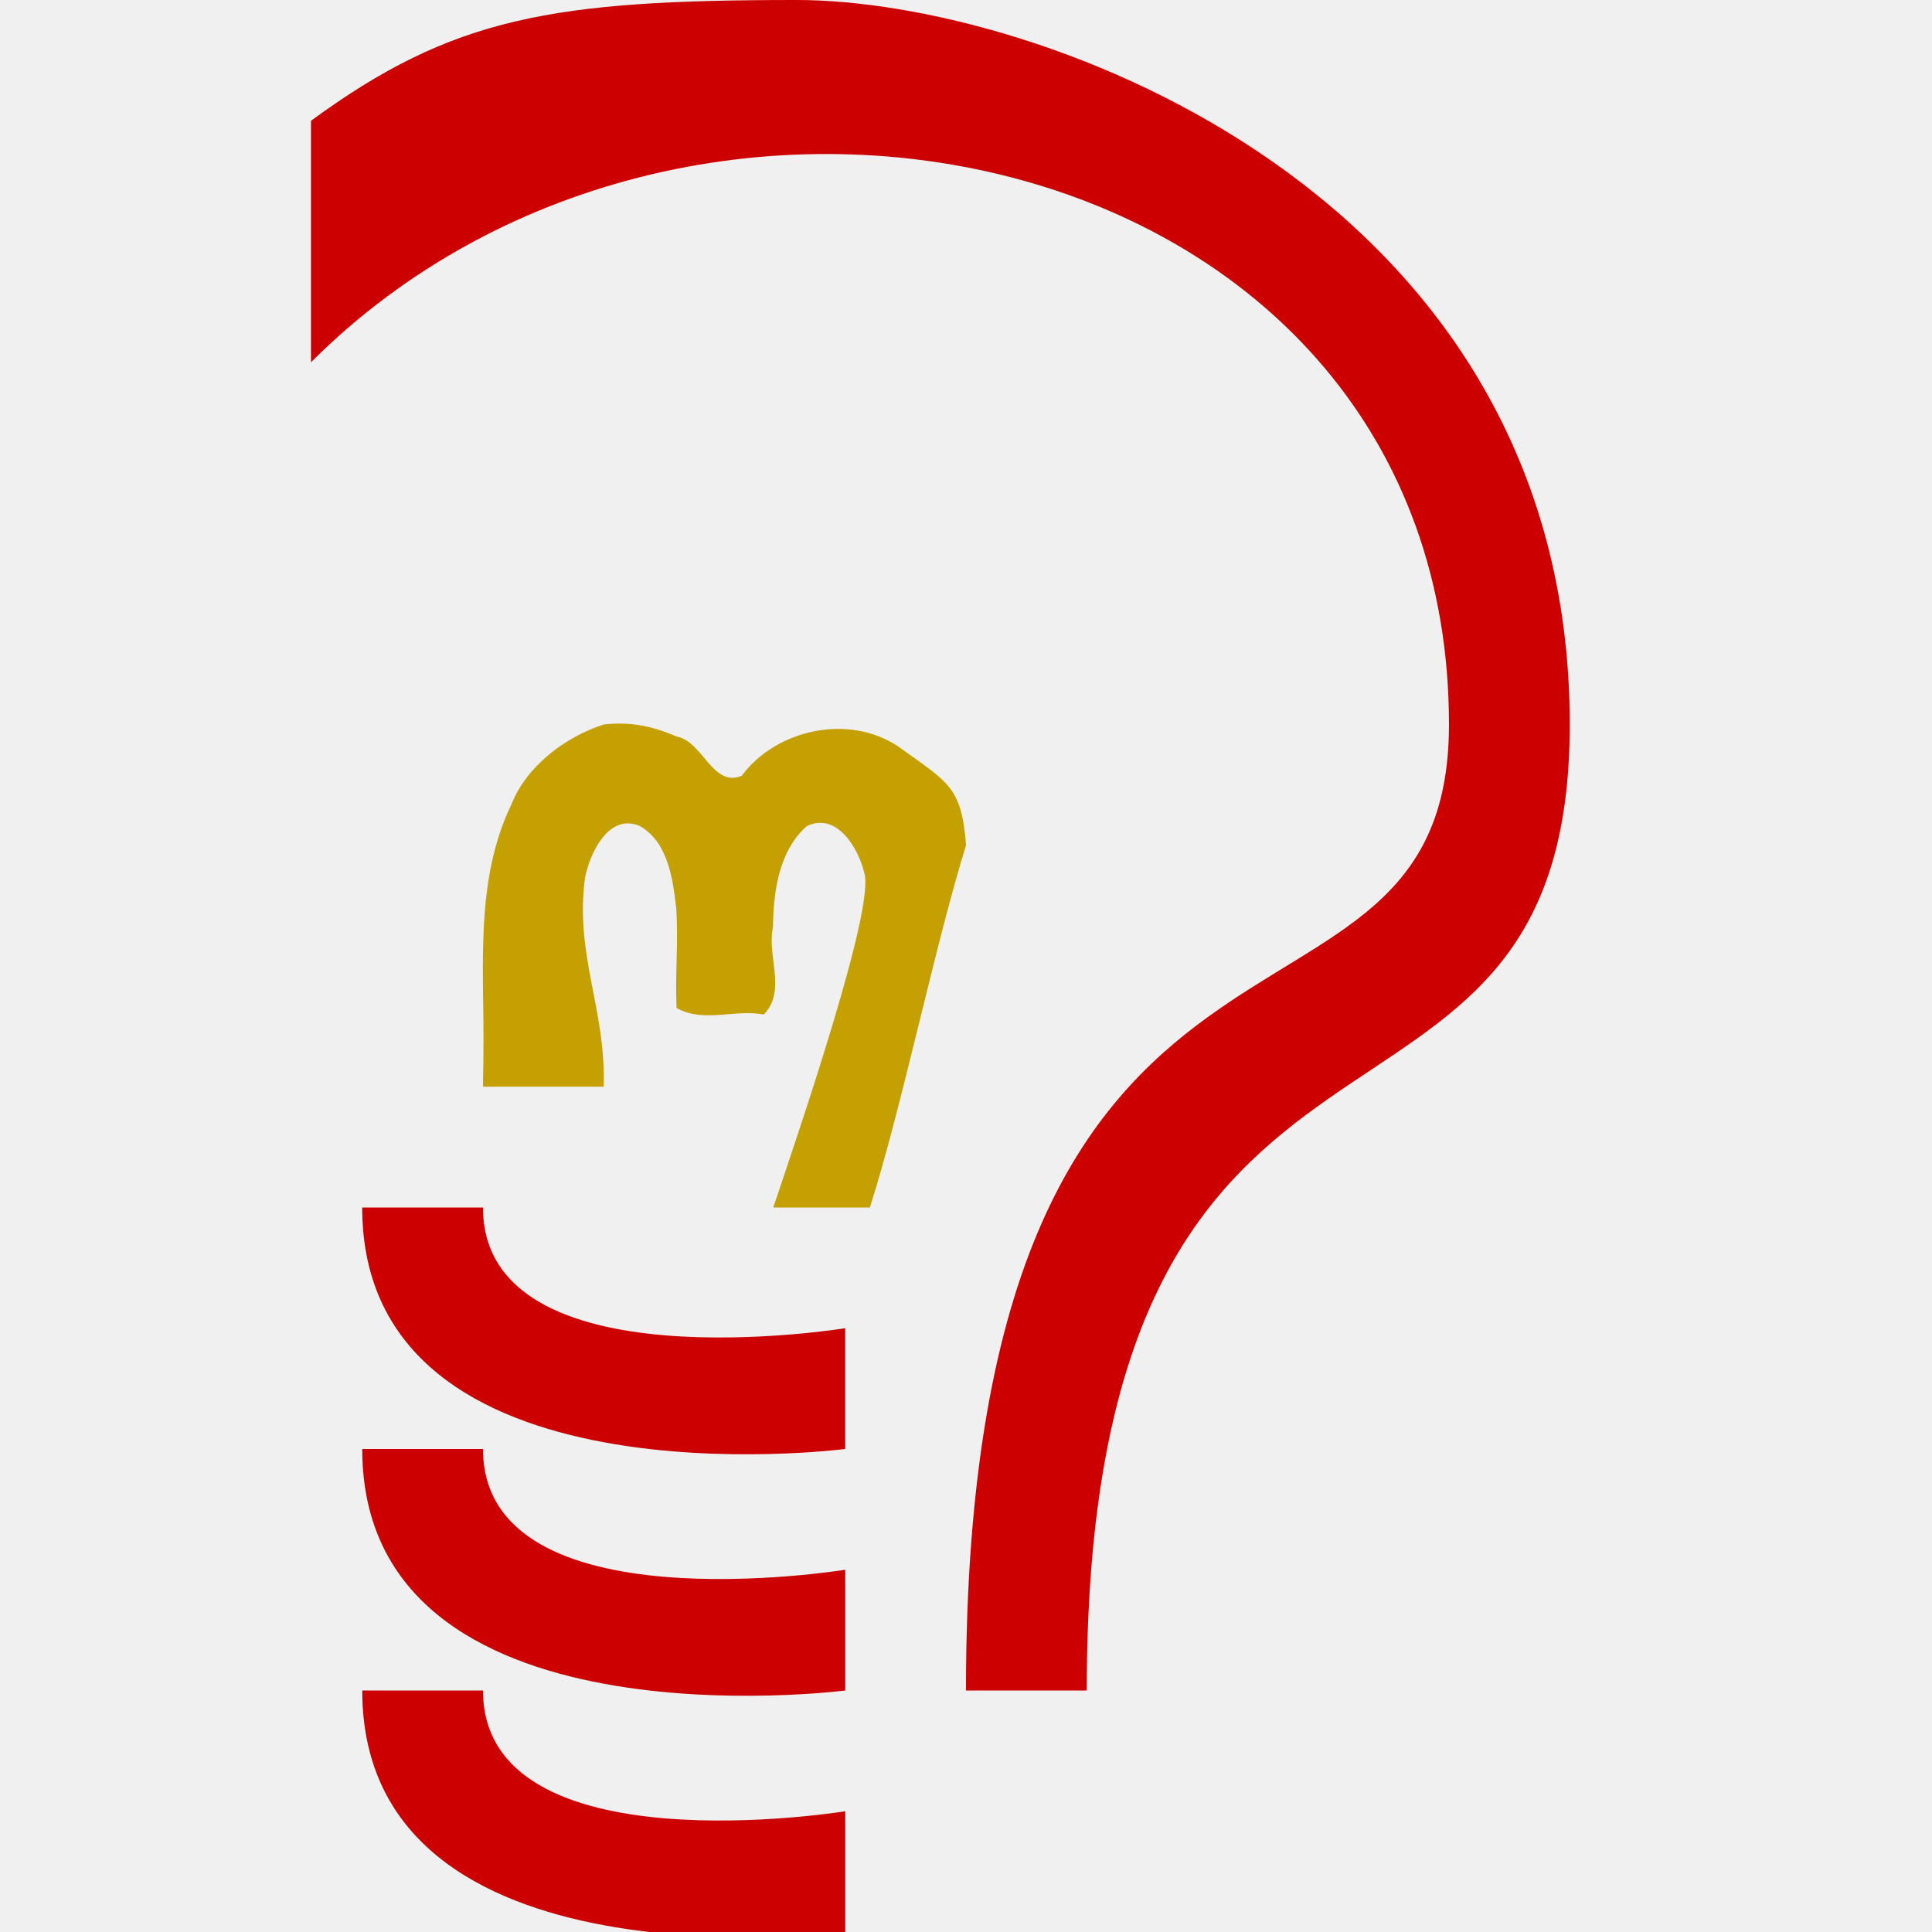
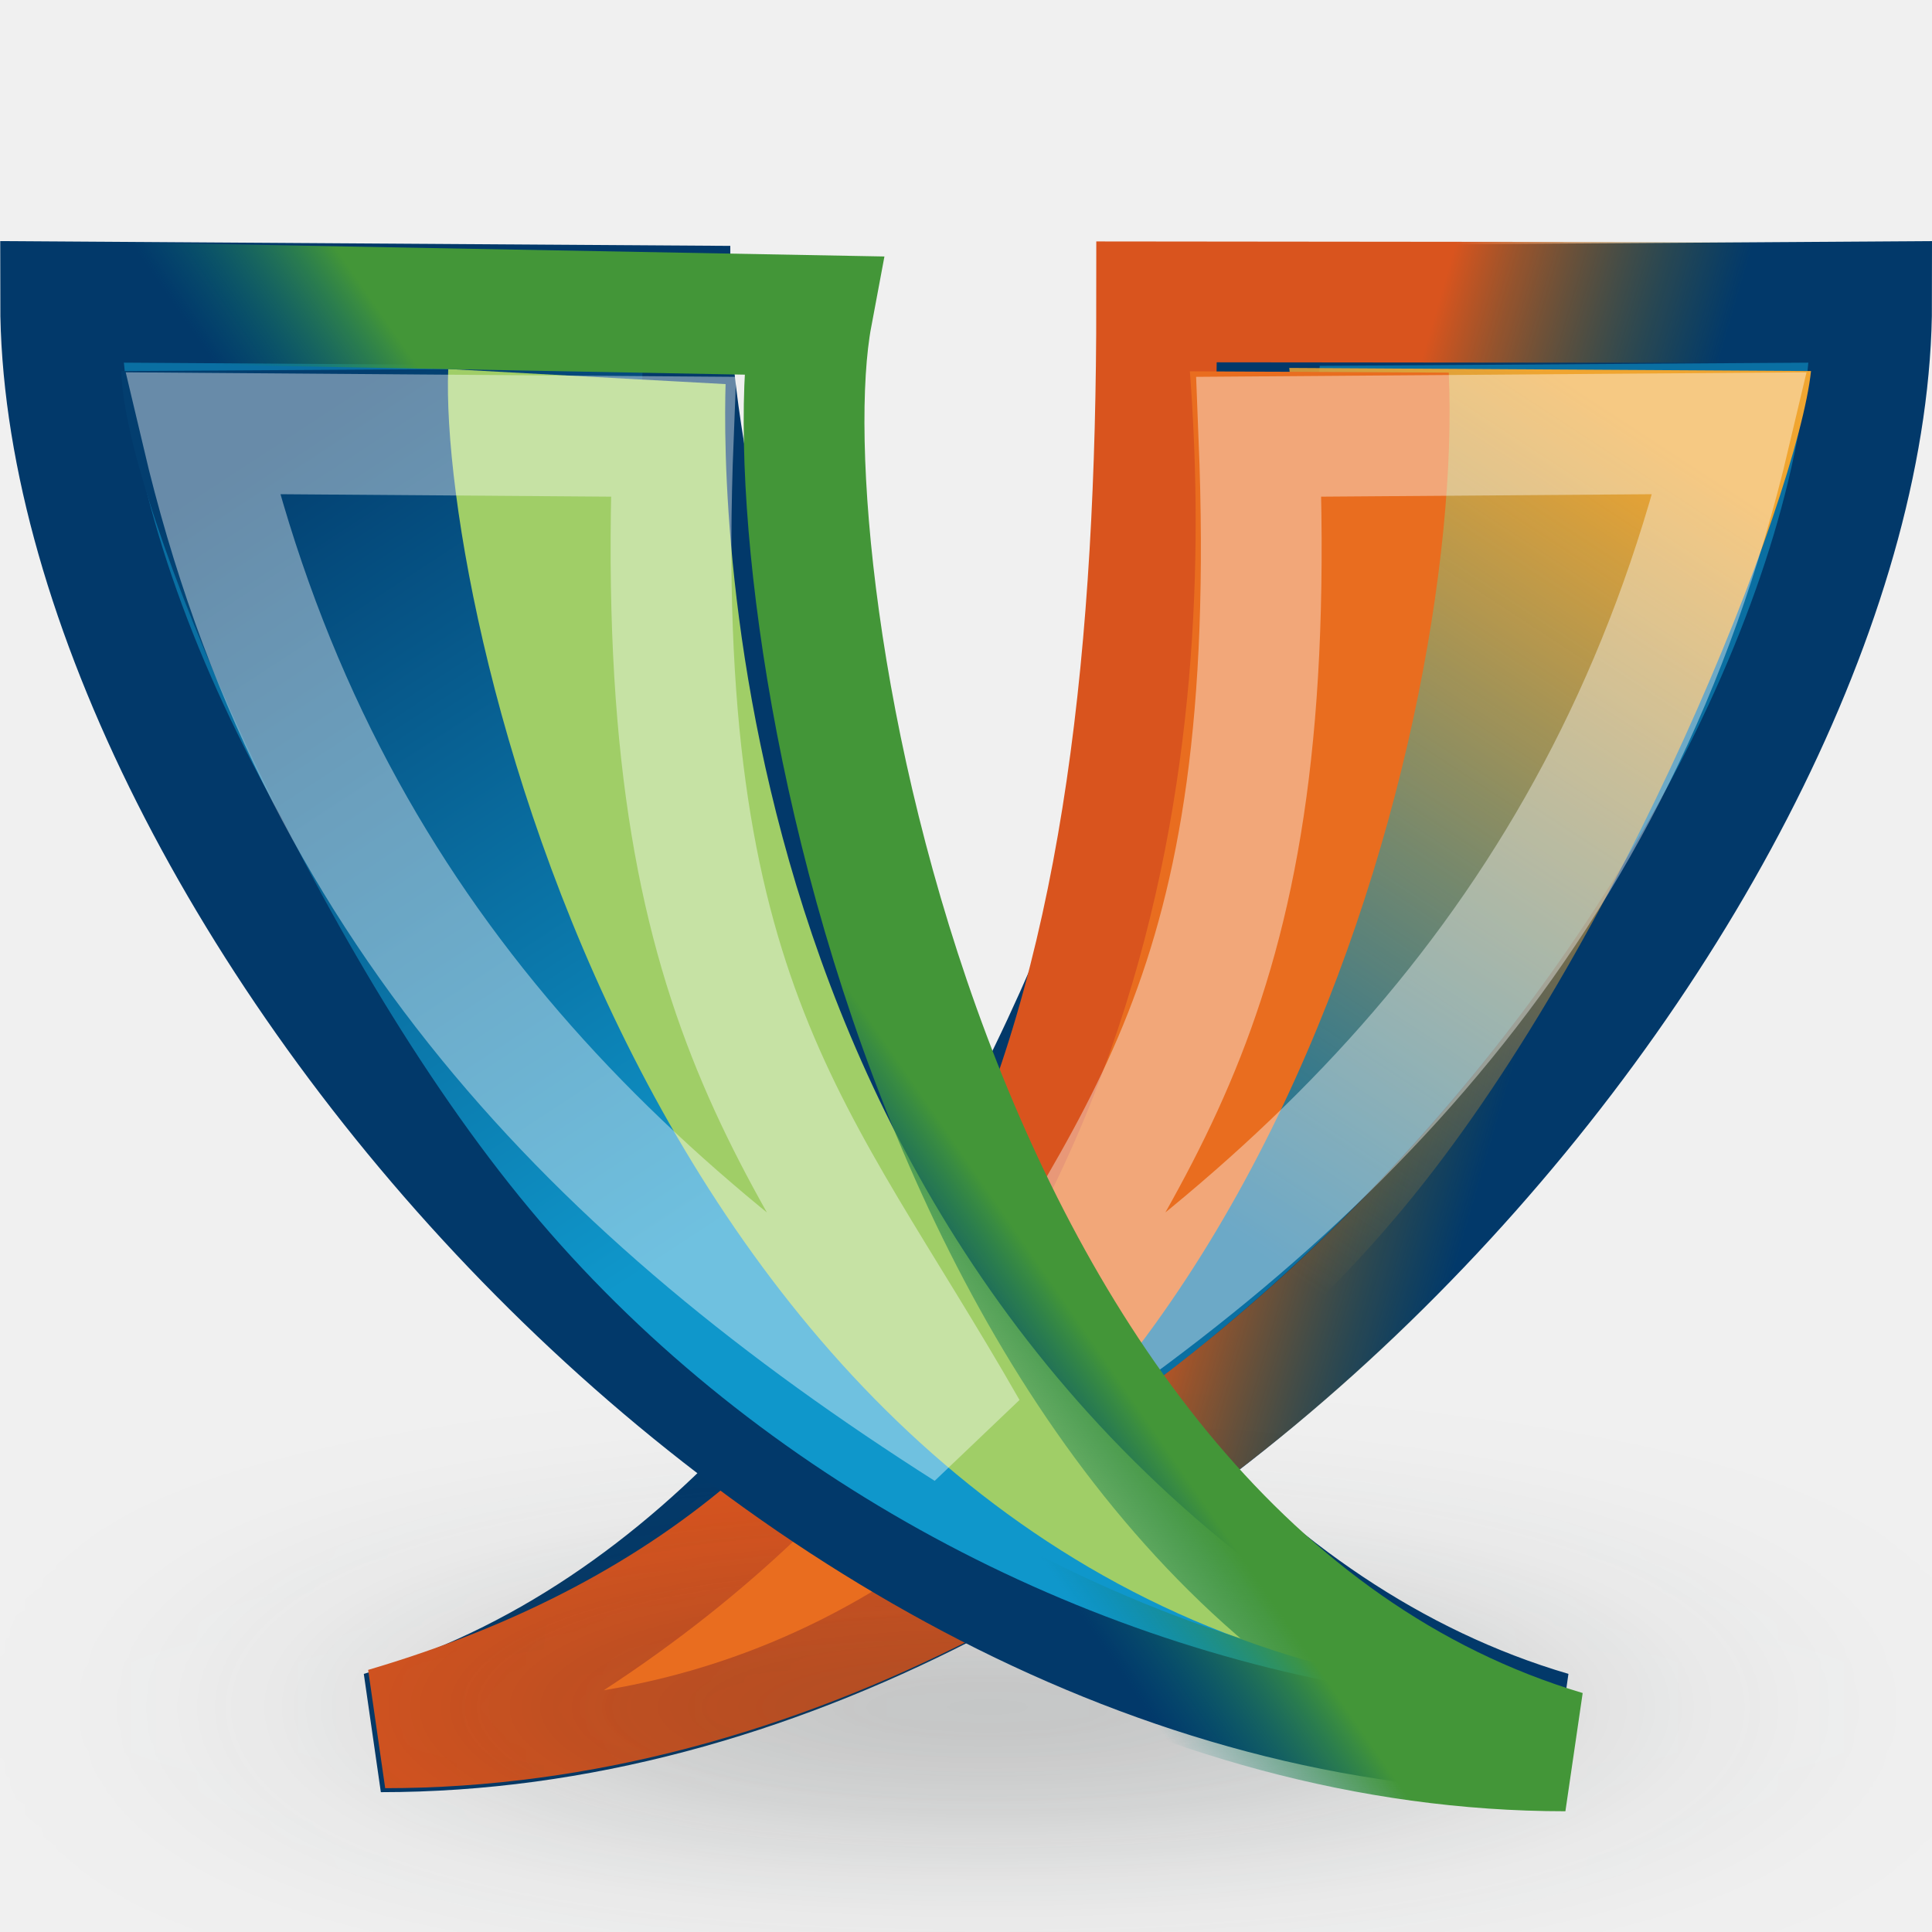
- <svg xmlns="http://www.w3.org/2000/svg" xmlns:xlink="http://www.w3.org/1999/xlink" width="16px" height="16px" id="svg4239">
-   <defs id="defs4241">
-     <linearGradient id="linearGradient2228">
-       <stop id="stop2230" offset="0" style="stop-color:#f56600;stop-opacity:1;" />
-       <stop id="stop2232" offset="1" style="stop-color:#f56600;stop-opacity:0;" />
+ <svg xmlns="http://www.w3.org/2000/svg" xmlns:xlink="http://www.w3.org/1999/xlink" width="16" height="16" id="svg3302" version="1.0">
+   <defs id="defs3304">
+     <linearGradient id="linearGradient2234">
+       <stop id="stop2236" offset="0" style="stop-color:#d9541e;stop-opacity:1" />
+       <stop id="stop2238" offset="1" style="stop-color:#717311;stop-opacity:0;" />
    </linearGradient>
-     <linearGradient gradientUnits="userSpaceOnUse" y2="17.595" x2="13.091" y1="0.781" x1="13.091" id="linearGradient4544" xlink:href="#linearGradient2222" />
-     <radialGradient gradientUnits="userSpaceOnUse" gradientTransform="matrix(-0.842757,0,0,-0.35721,19.80716,14.19321)" r="6.645" fy="10.458" fx="10.749" cy="10.458" cx="10.749" id="radialGradient3156" xlink:href="#linearGradient3150" />
-     <linearGradient id="linearGradient3150">
-       <stop id="stop3152" offset="0" style="stop-color:#2e3436;stop-opacity:1;" />
-       <stop id="stop3154" offset="1" style="stop-color:#2e3436;stop-opacity:0;" />
+     <linearGradient id="linearGradient2218">
+       <stop id="stop2220" offset="0" style="stop-color:#033e6f;stop-opacity:1" />
+       <stop id="stop2222" offset="1" style="stop-color:#0f97cb;stop-opacity:1" />
    </linearGradient>
-     <linearGradient id="linearGradient2222">
-       <stop id="stop2224" offset="0" style="stop-color:#ffffff;stop-opacity:1;" />
-       <stop id="stop2226" offset="1" style="stop-color:#ffffff;stop-opacity:0;" />
+     <linearGradient id="linearGradient2209">
+       <stop id="stop2211" offset="0" style="stop-color:#439638;stop-opacity:1" />
+       <stop id="stop2213" offset="1" style="stop-color:#05757c;stop-opacity:0;" />
    </linearGradient>
-     <linearGradient id="linearGradient2230">
-       <stop id="stop4533" offset="0" style="stop-color:#ffffff;stop-opacity:1;" />
-       <stop id="stop2234" offset="1" style="stop-color:#ffffff;stop-opacity:0;" />
+     <linearGradient id="linearGradient3417">
+       <stop style="stop-color:#717311;stop-opacity:1;" offset="0" id="stop3419" />
+       <stop style="stop-color:#717311;stop-opacity:0;" offset="1" id="stop3421" />
    </linearGradient>
-     <linearGradient xlink:href="#linearGradient2230" id="linearGradient4573" gradientUnits="userSpaceOnUse" x1="10.064" y1="-0.141" x2="10.064" y2="7.115" />
-     <linearGradient xlink:href="#linearGradient2228" id="linearGradient4575" gradientUnits="userSpaceOnUse" gradientTransform="scale(1.031957,0.969033)" x1="2.937" y1="13.077" x2="20.319" y2="13.077" />
-     <radialGradient gradientUnits="userSpaceOnUse" gradientTransform="matrix(-0.842757,5.698892e-16,-4.565819e-9,-0.35721,19.80716,14.19321)" r="6.645" fy="10.458" fx="10.749" cy="10.458" cx="10.749" id="radialGradient5480" xlink:href="#linearGradient3150" />
-     <radialGradient xlink:href="#linearGradient3150" id="radialGradient5491" gradientUnits="userSpaceOnUse" gradientTransform="matrix(-0.842757,0,0,-0.35721,19.80716,14.19321)" cx="10.749" cy="10.458" fx="10.749" fy="10.458" r="6.645" />
+     <linearGradient id="linearGradient3409">
+       <stop style="stop-color:#9d9a0b;stop-opacity:1;" offset="0" id="stop3411" />
+       <stop style="stop-color:#9d9a0b;stop-opacity:0;" offset="1" id="stop3413" />
+     </linearGradient>
+     <linearGradient id="linearGradient3354">
+       <stop style="stop-color:#05757c;stop-opacity:1;" offset="0" id="stop3356" />
+       <stop style="stop-color:#05757c;stop-opacity:0;" offset="1" id="stop3358" />
+     </linearGradient>
+     <linearGradient id="linearGradient3344">
+       <stop style="stop-color:#2a919a;stop-opacity:1;" offset="0" id="stop3346" />
+       <stop style="stop-color:#2a919a;stop-opacity:0;" offset="1" id="stop3348" />
+     </linearGradient>
+     <linearGradient id="linearGradient3334">
+       <stop style="stop-color:#f0a530;stop-opacity:1;" offset="0" id="stop3336" />
+       <stop style="stop-color:#f0a530;stop-opacity:0;" offset="1" id="stop3338" />
+     </linearGradient>
+     <linearGradient xlink:href="#linearGradient3334" id="linearGradient3340" x1="5.013" y1="12.455" x2="15.638" y2="30.098" gradientUnits="userSpaceOnUse" />
+     <linearGradient xlink:href="#linearGradient3344" id="linearGradient3350" x1="20.496" y1="28.411" x2="16.393" y2="19.196" gradientUnits="userSpaceOnUse" />
+     <linearGradient xlink:href="#linearGradient3354" id="linearGradient3360" x1="18.734" y1="21.52" x2="15.643" y2="23.877" gradientUnits="userSpaceOnUse" />
+     <linearGradient xlink:href="#linearGradient3334" id="linearGradient3392" gradientUnits="userSpaceOnUse" x1="5.013" y1="12.455" x2="15.638" y2="30.098" />
+     <linearGradient xlink:href="#linearGradient3409" id="linearGradient3415" x1="25.053" y1="33.307" x2="34.703" y2="14.72" gradientUnits="userSpaceOnUse" gradientTransform="matrix(0.3406067,0,0,0.3395702,-1.7782608e-2,-0.3494314)" />
+     <linearGradient xlink:href="#linearGradient3417" id="linearGradient3423" x1="31.837" y1="20.841" x2="35.494" y2="22.154" gradientUnits="userSpaceOnUse" gradientTransform="matrix(0.3406067,0,0,0.3395702,-1.7782681e-2,-0.3494319)" />
+     <filter x="-0.495" width="1.99" y="-1.058" height="3.116" id="filter3871">
+       <feGaussianBlur stdDeviation="5.479" id="feGaussianBlur3873" />
+     </filter>
+     <linearGradient xlink:href="#linearGradient3354" id="linearGradient3983" gradientUnits="userSpaceOnUse" x1="18.734" y1="21.52" x2="15.643" y2="23.877" gradientTransform="matrix(0.3406067,0,0,0.3395702,-1.7782608e-2,-0.3494314)" />
+     <linearGradient xlink:href="#linearGradient3334" id="linearGradient3989" gradientUnits="userSpaceOnUse" x1="5.013" y1="12.455" x2="15.638" y2="30.098" />
+     <linearGradient xlink:href="#linearGradient3354" id="linearGradient2228" gradientUnits="userSpaceOnUse" gradientTransform="matrix(0.3406067,0,0,0.3395702,-0.3457386,-0.351183)" x1="18.734" y1="21.52" x2="15.643" y2="23.877" />
+     <linearGradient xlink:href="#linearGradient3417" id="linearGradient2242" gradientUnits="userSpaceOnUse" gradientTransform="matrix(-0.3406067,0,0,0.3395702,16.01546,-0.3494319)" x1="31.837" y1="20.841" x2="35.494" y2="22.154" />
+     <linearGradient xlink:href="#linearGradient2218" id="linearGradient2244" gradientUnits="userSpaceOnUse" x1="5.013" y1="12.455" x2="15.638" y2="30.098" gradientTransform="matrix(0.3406067,0,0,0.3698986,2.395e-3,-0.5863818)" />
+     <linearGradient xlink:href="#linearGradient2209" id="linearGradient2248" gradientUnits="userSpaceOnUse" gradientTransform="matrix(0.3406067,0,0,0.3698986,-0.3457389,1.394166)" x1="18.734" y1="21.52" x2="15.643" y2="23.877" />
+     <linearGradient xlink:href="#linearGradient3417" id="linearGradient2250" gradientUnits="userSpaceOnUse" gradientTransform="matrix(0.3406067,0,0,0.3698986,-1.5462741e-2,-0.5863823)" x1="31.837" y1="20.841" x2="35.494" y2="22.154" />
+     <linearGradient xlink:href="#linearGradient3334" id="linearGradient2252" gradientUnits="userSpaceOnUse" x1="5.013" y1="12.455" x2="15.638" y2="30.098" gradientTransform="matrix(-0.3406067,0,0,0.3698986,15.99992,-0.5863818)" />
+     <linearGradient xlink:href="#linearGradient2209" id="linearGradient2216" gradientUnits="userSpaceOnUse" gradientTransform="matrix(0.3406067,0,0,0.3754611,0.1185465,-0.6525396)" x1="18.734" y1="21.52" x2="15.643" y2="23.877" />
+     <linearGradient xlink:href="#linearGradient2209" id="linearGradient2226" gradientUnits="userSpaceOnUse" gradientTransform="matrix(-0.3406067,0,0,0.3698986,13.01778,-0.6058341)" x1="18.734" y1="21.52" x2="15.643" y2="23.877" />
+     <linearGradient xlink:href="#linearGradient2234" id="linearGradient2231" gradientUnits="userSpaceOnUse" gradientTransform="matrix(0.3406067,0,0,0.3698986,2.025084e-2,-0.6190852)" x1="30.894" y1="21.131" x2="37.487" y2="23.217" />
  </defs>
  <g id="layer1">
-     <path style="fill:#c00;fill-opacity:1;stroke:none;stroke-width:1;stroke-miterlimit:4;stroke-opacity:1" d="M 12,1 C 9.478,1 8.442,1.172 6.972,2.25 L 6.972,4.749 C 10.972,0.749 18.75,2.499 18.75,8.499 C 18.75,12.248 13.751,9.497 13.751,18.497 L 15.001,18.497 C 15.001,10.497 20,13.498 20,8.499 C 20,2.983 14.495,1 12,1 z M 7.502,13.498 C 7.502,16.644 12.501,15.997 12.501,15.997 L 12.501,14.747 C 12.501,14.747 8.752,15.358 8.752,13.498 L 7.502,13.498 z " id="rect2274" transform="matrix(0.800154,0,0,0.800154,-3.00308,-0.800154)" />
-     <path style="fill:#c4a000;fill-opacity:1;stroke:none;stroke-width:1;stroke-miterlimit:4;stroke-opacity:1" d="M 10.245,9.001 C 9.845,9.13 9.447,9.432 9.291,9.825 C 8.902,10.63 9.012,11.546 9,12.411 C 9,12.607 8.996,12.554 8.996,12.75 C 9.329,12.75 9.912,12.75 10.245,12.75 C 10.27,11.948 9.945,11.389 10.051,10.591 C 10.1,10.334 10.296,9.915 10.618,10.051 C 10.91,10.219 10.96,10.594 10.995,10.899 C 11.02,11.244 10.983,11.59 10.999,11.935 C 11.28,12.094 11.603,11.944 11.901,12.003 C 12.142,11.759 11.931,11.395 11.997,11.098 C 12.002,10.729 12.056,10.314 12.346,10.053 C 12.658,9.903 12.88,10.28 12.942,10.536 C 13.058,10.893 12.269,13.199 12,14 C 12.333,14 12.667,14 13,14 C 13.33,12.967 13.673,11.287 13.995,10.251 C 13.949,9.643 13.814,9.604 13.288,9.225 C 12.778,8.889 12.032,9.049 11.673,9.532 C 11.369,9.656 11.274,9.177 11.001,9.126 C 10.746,9.016 10.522,8.97 10.245,9.001 z " id="rect3156" transform="matrix(0.800154,0,0,0.800154,-3.197927,-1.202156)" />
-     <path style="fill:#c00;fill-opacity:1;stroke:none;stroke-width:1;stroke-miterlimit:4;stroke-opacity:1" d="M 3,11 C 3,13.517 7,13 7,13 L 7,12 C 7,12 4,12.489 4,11 L 3,11 z " id="path5501" transform="translate(0,1)" />
-     <path style="fill:#c00;fill-opacity:1;stroke:none;stroke-width:1;stroke-miterlimit:4;stroke-opacity:1" d="M 3,11 C 3,13.517 7,13 7,13 L 7,12 C 7,12 4,12.489 4,11 L 3,11 z " id="path5503" transform="translate(0,3)" />
+     <path style="fill:#0a6fa2;fill-opacity:1;stroke:#02396a;stroke-width:1;stroke-miterlimit:4;stroke-opacity:1" d="M 15.5,2.5 L 10.454,2.533 C 10.454,4.668 8.469,12.778 3.154,14.342 C 9.642,14.342 15.5,7.117 15.5,2.5 z " id="path2228" />
+     <path style="fill:none;fill-opacity:1;stroke:url(#linearGradient2231);stroke-width:1;stroke-miterlimit:4;stroke-opacity:1" d="M 15.5,2.506 L 9.579,2.5 C 9.579,8.214 8.505,12.745 3.19,14.309 C 9.677,14.309 15.5,7.123 15.5,2.506 z " id="path3388" />
+     <path style="opacity:0.297;fill:#2e3436;fill-opacity:1;stroke:none;stroke-width:1;stroke-miterlimit:4;stroke-dasharray:none;stroke-opacity:1;filter:url(#filter3871)" id="path3425" d="M 35.557 36.737 A 13.284 6.212 0 1 1  8.99,36.737 A 13.284 6.212 0 1 1  35.557 36.737 z" transform="matrix(0.3743374,0,0,0.1458475,-0.1571981,8.780618)" />
+     <path style="fill:url(#linearGradient2252);fill-opacity:1;stroke:none;stroke-width:1;stroke-miterlimit:4;stroke-opacity:1" d="M 14.998,3.073 C 14.887,4.122 13.427,7.839 11.615,10.014 C 9.823,12.167 7.176,13.602 4.494,14.013 C 6.516,13.016 7.967,11.288 8.9,9.505 C 9.462,8.433 9.835,7.351 10.05,6.395 C 10.245,5.53 10.748,3.608 10.677,3.047 L 14.998,3.073 z " id="path3382" />
+     <path style="fill:#e96d1f;fill-opacity:1;stroke:none;stroke-width:1;stroke-miterlimit:4;stroke-opacity:1" d="M 11.998,3.086 L 9.854,3.075 C 10.053,5.704 9.843,10.841 5,13.998 C 10.262,13.127 12.135,6.148 11.998,3.086 z " id="path3384" />
+     <path style="opacity:0.4;fill:none;fill-opacity:1;stroke:#ffffff;stroke-width:1;stroke-miterlimit:4;stroke-opacity:1" d="M 14.328,3.588 C 13.402,7.512 11.051,9.896 7.993,11.842 C 9.401,9.377 10.614,8.32 10.426,3.617 L 14.328,3.588 z " id="path3390" />
+     <path style="fill:#0a6fa2;fill-opacity:1;stroke:#02396a;stroke-width:1;stroke-miterlimit:4;stroke-opacity:1" d="M 0.502,2.5 L 5.548,2.533 C 5.548,4.668 7.533,12.778 12.848,14.342 C 6.361,14.342 0.502,7.117 0.502,2.5 z " id="path2230" />
+     <path style="fill:url(#linearGradient2244);fill-opacity:1;stroke:none;stroke-width:1;stroke-miterlimit:4;stroke-opacity:1" d="M 1.005,3.073 C 1.026,4.161 2.575,7.839 4.388,10.014 C 6.18,12.167 8.827,13.602 11.509,14.013 C 9.486,13.016 8.035,11.288 7.102,9.505 C 6.541,8.433 6.168,7.351 5.952,6.395 C 5.757,5.53 5.254,3.608 5.325,3.047 L 1.005,3.073 z " id="path2236" />
+     <path style="fill:#a0ce67;fill-opacity:1;stroke:none;stroke-width:1;stroke-miterlimit:4;stroke-opacity:1" d="M 3.712,3.056 L 6.009,3.181 C 5.982,4.08 5.951,10.839 12,13.996 C 5.428,13.125 3.63,5.118 3.712,3.056 z " id="rect3326" />
+     <path style="opacity:0.4;fill:none;fill-opacity:1;stroke:#ffffff;stroke-width:1;stroke-miterlimit:4;stroke-opacity:1" d="M 1.674,3.588 C 2.6,7.512 4.951,9.896 8.009,11.842 C 6.601,9.377 5.389,8.32 5.576,3.617 L 1.674,3.588 z " id="path2240" />
+     <path style="fill:none;fill-opacity:1;stroke:url(#linearGradient2216);stroke-width:1;stroke-miterlimit:4;stroke-opacity:1" d="M 0.636,2.5 L 6.724,2.613 C 6.329,4.718 7.649,12.913 12.964,14.5 C 6.477,14.5 0.636,7.187 0.636,2.5 z " id="path3352" />
  </g>
</svg>
